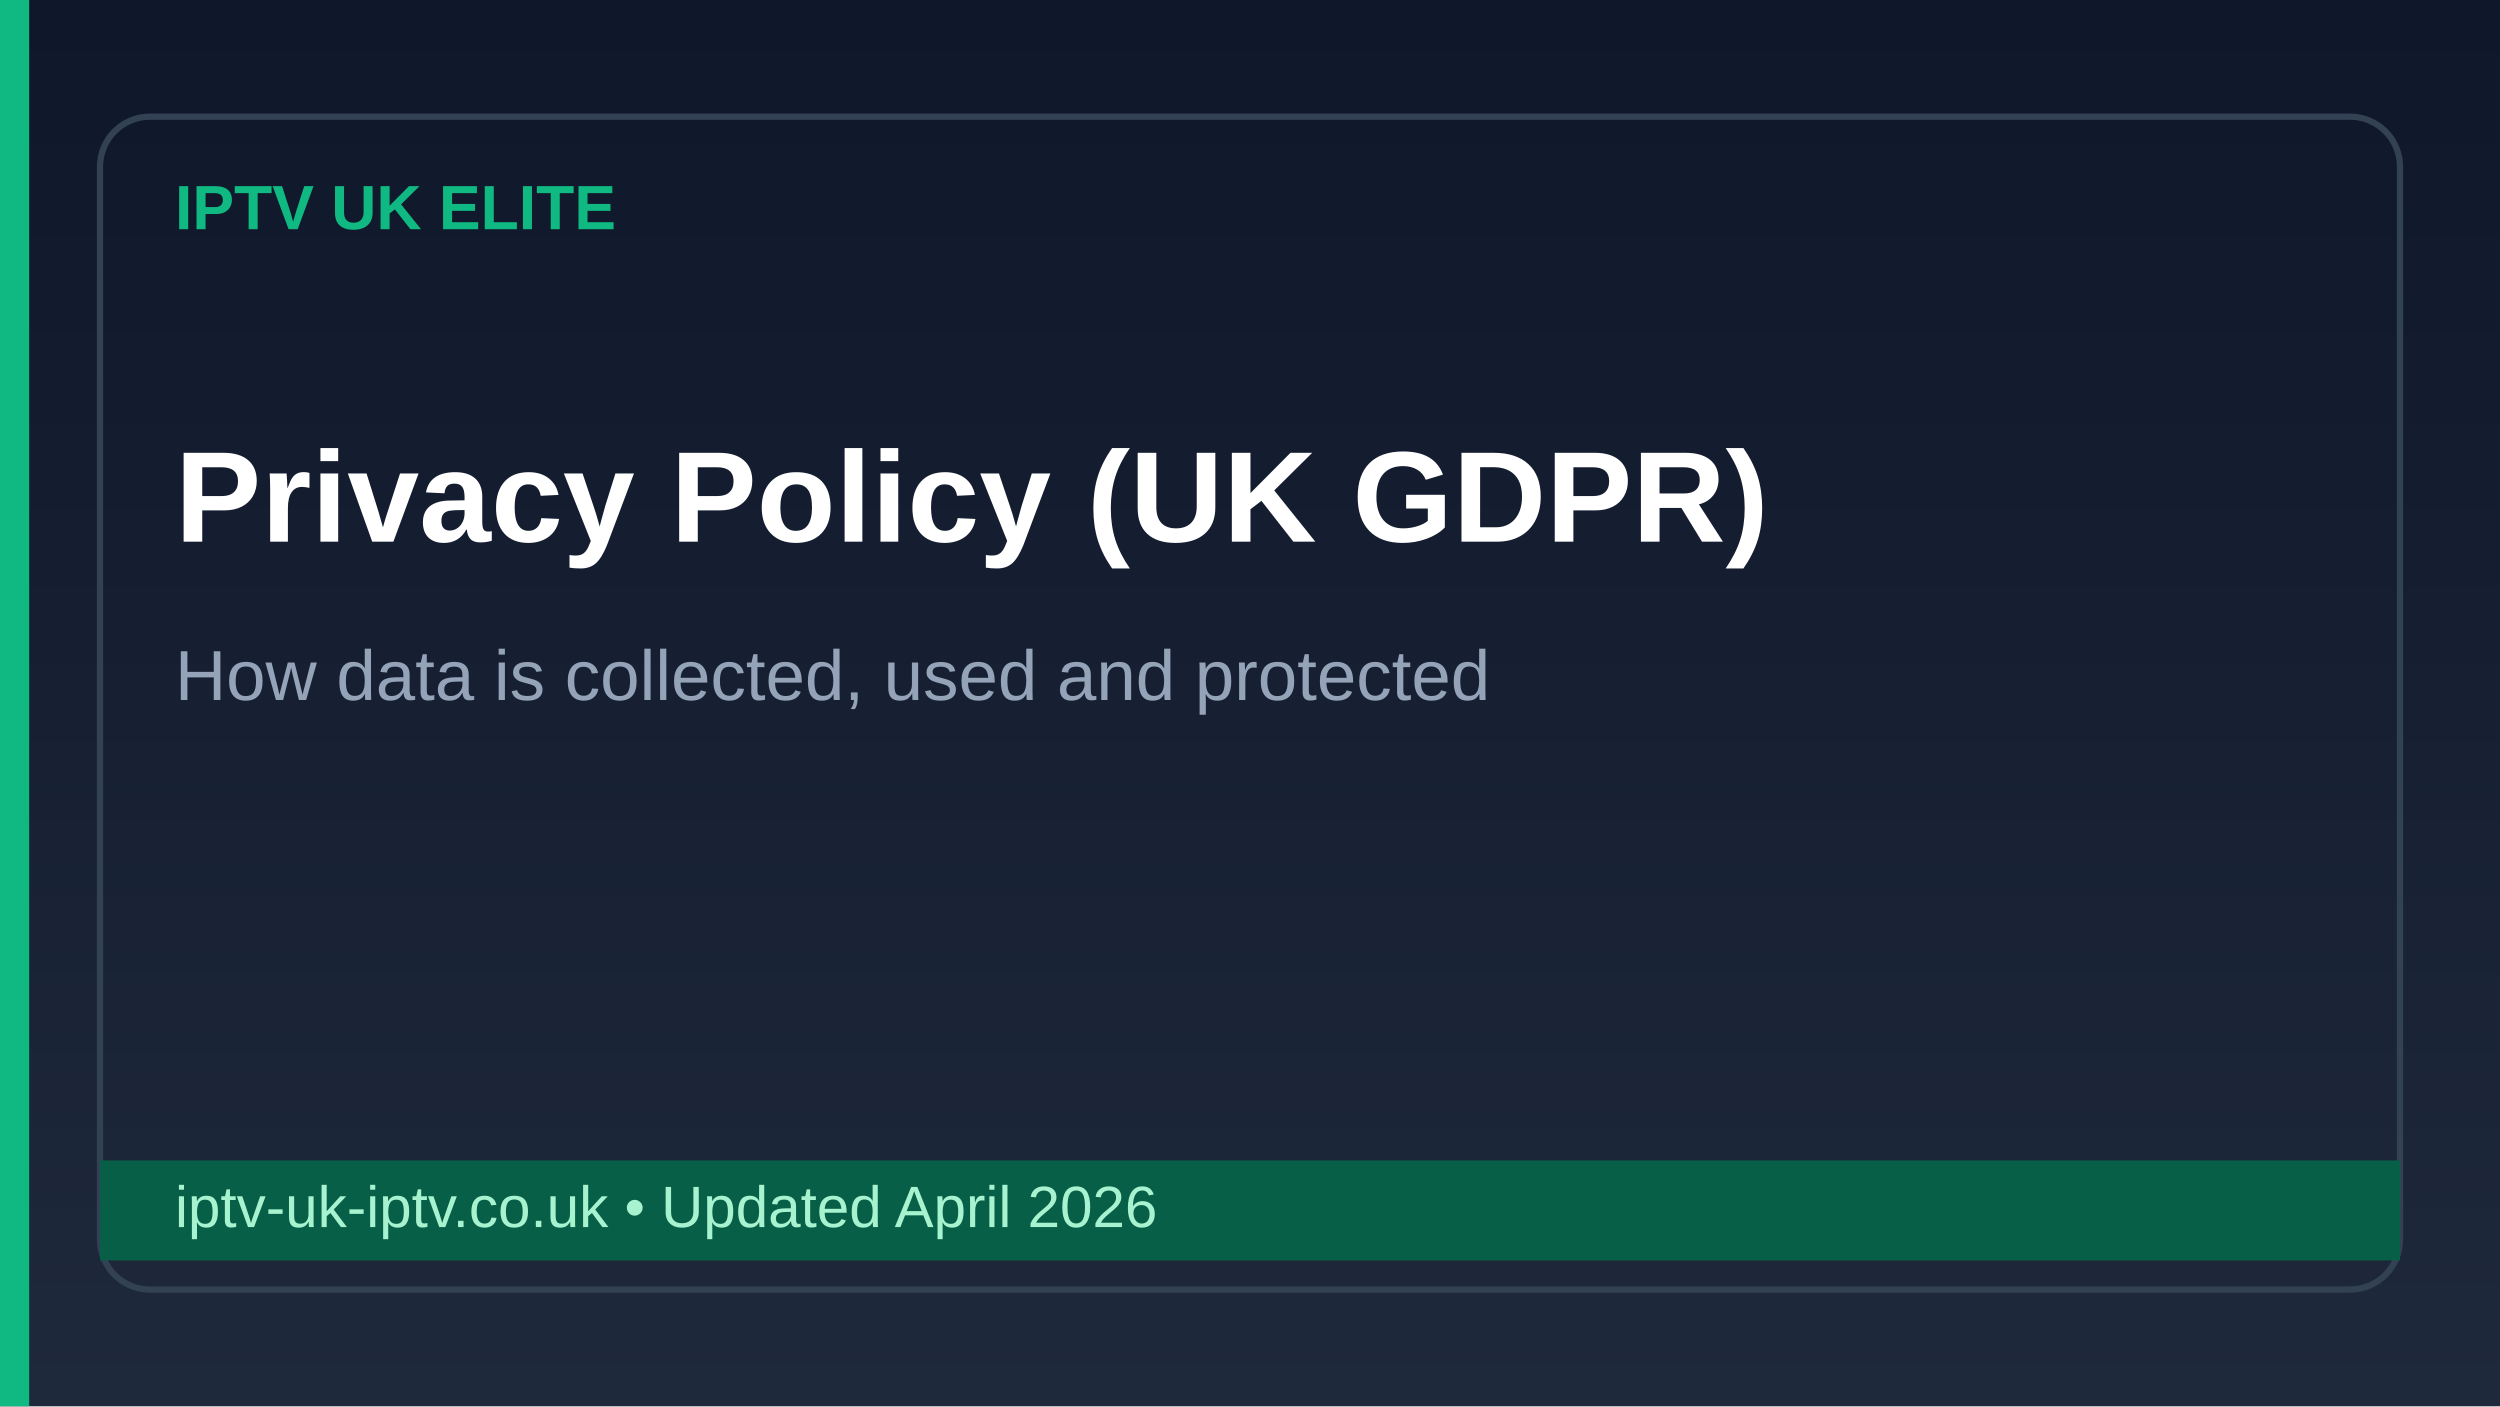
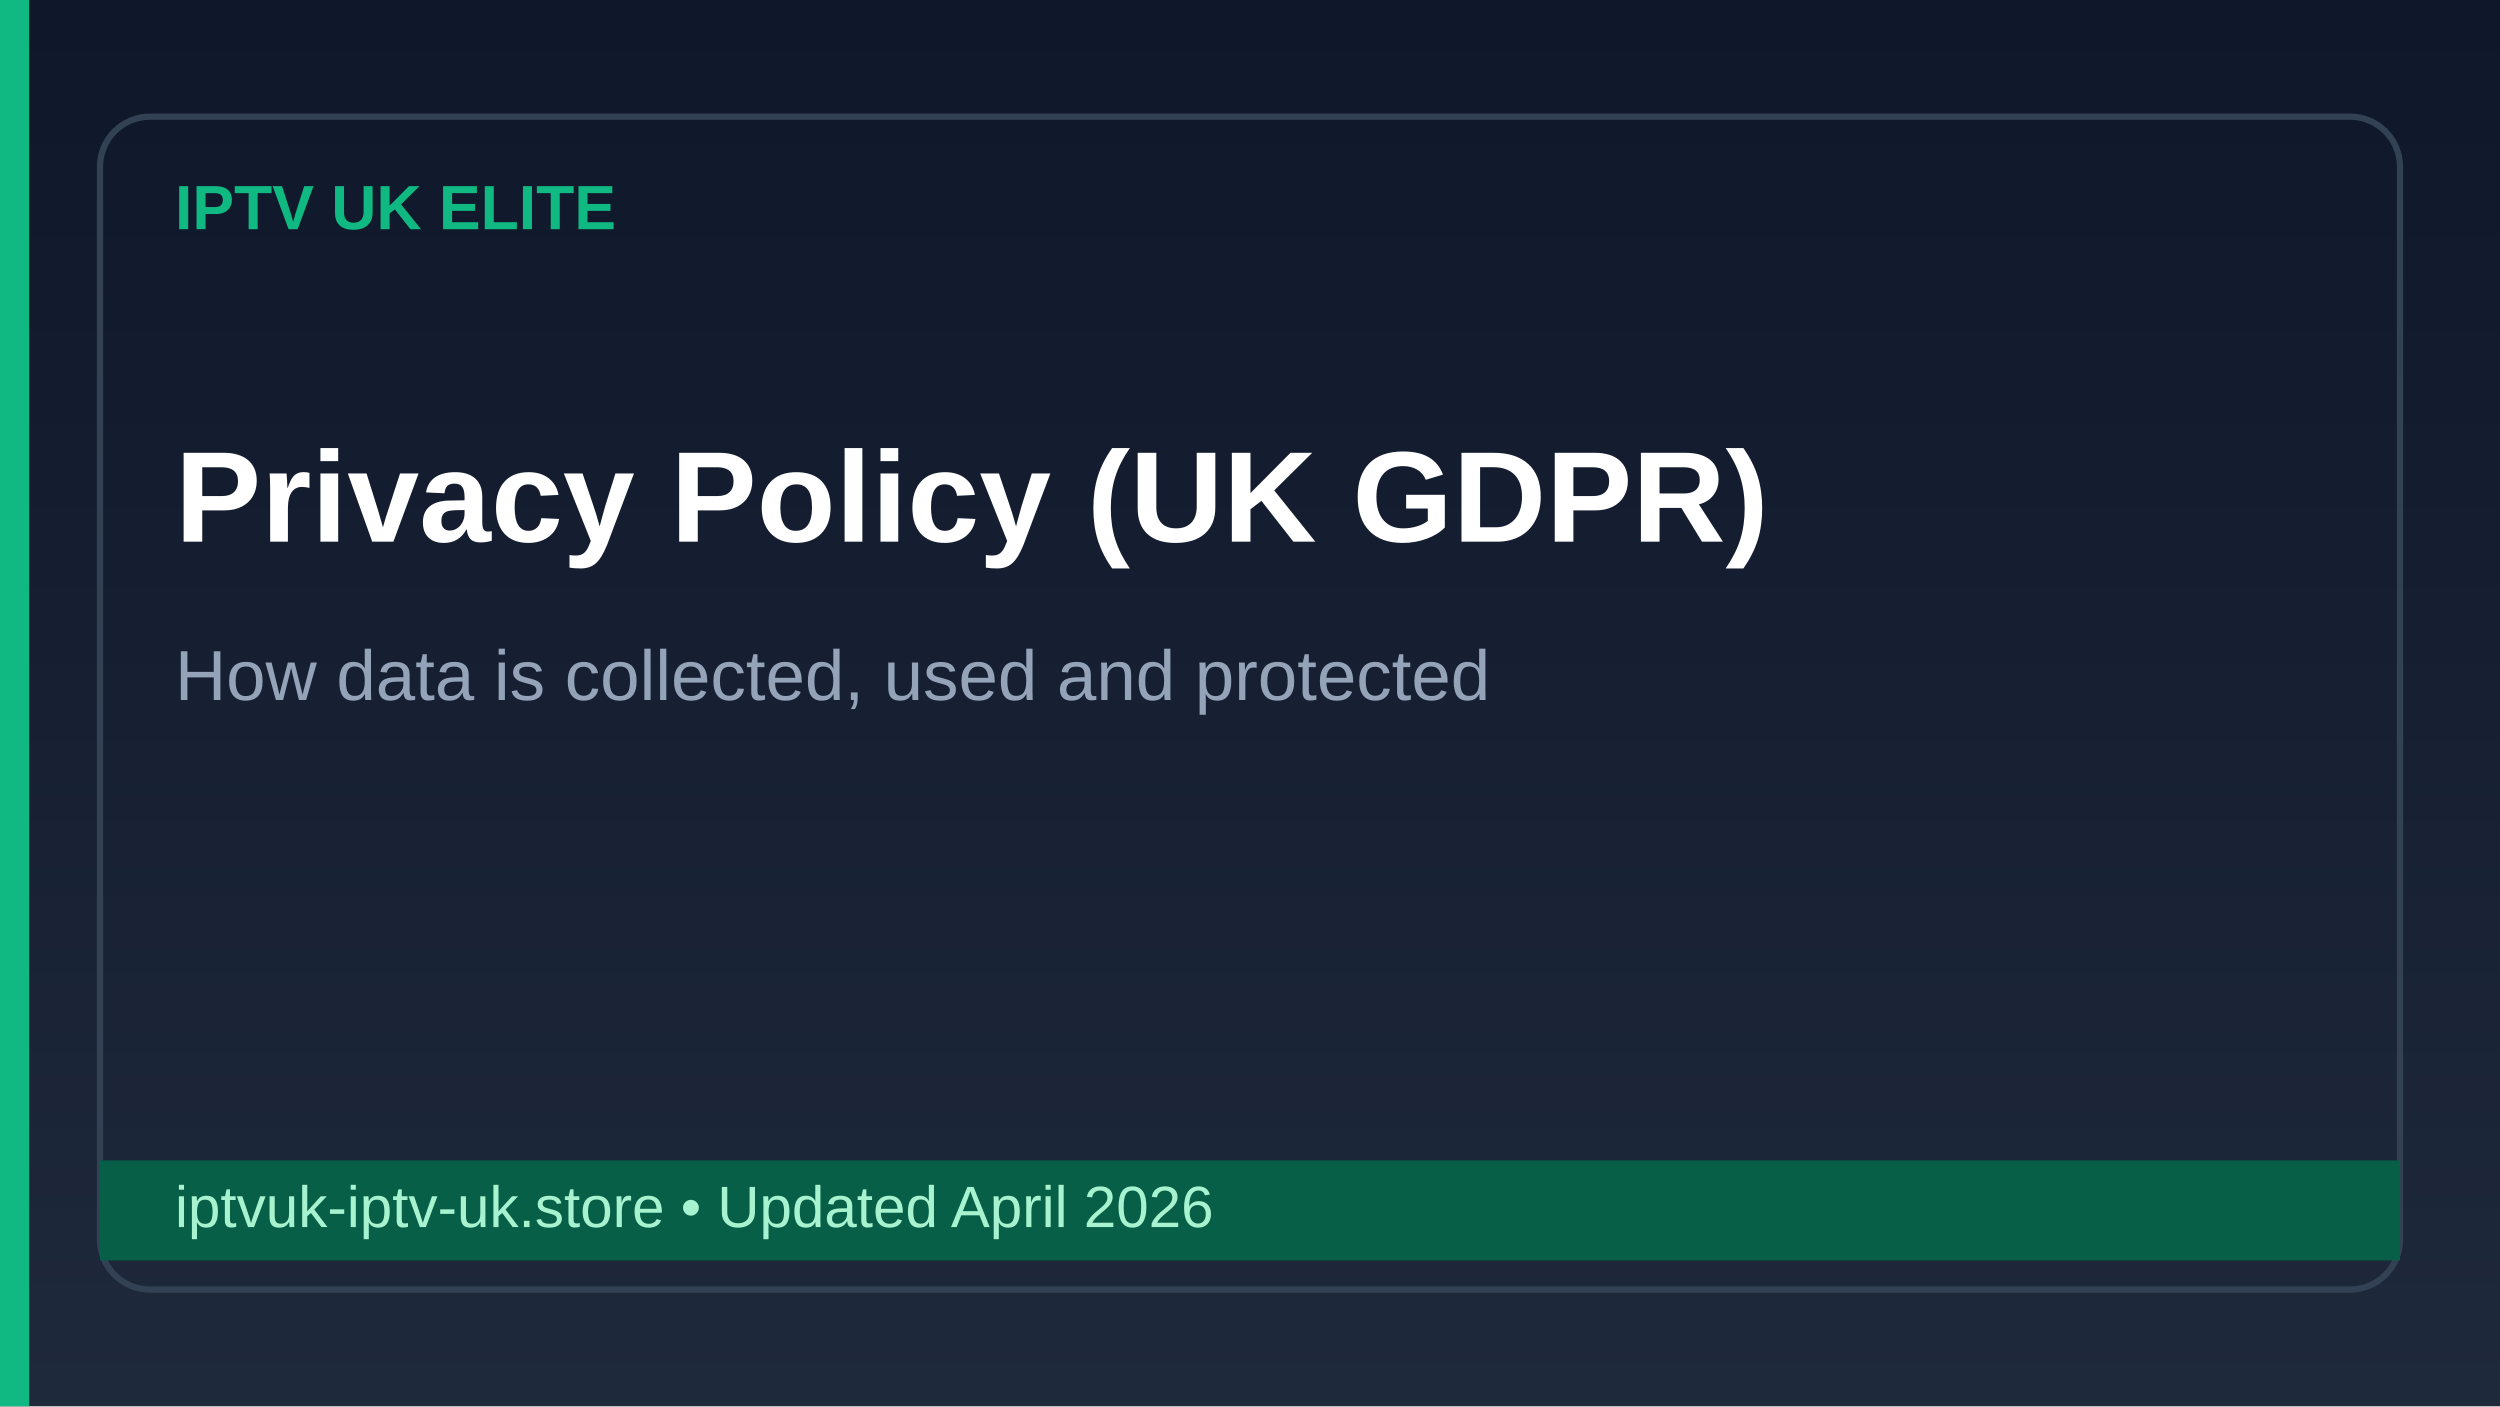
<svg xmlns="http://www.w3.org/2000/svg" width="1200" height="675" viewBox="0 0 1200 675">
  <defs>
    <linearGradient id="g" x1="0" y1="0" x2="0" y2="1">
      <stop offset="0%" stop-color="#0f172a" />
      <stop offset="100%" stop-color="#1e293b" />
    </linearGradient>
  </defs>
  <rect width="1200" height="675" fill="url(#g)" />
  <rect x="0" y="0" width="14" height="675" fill="#10b981" />
  <rect x="48" y="56" width="1104" height="563" rx="24" fill="none" stroke="#334155" stroke-width="3" />
  <text x="84" y="110" font-family="Arial,Helvetica,sans-serif" font-size="30" font-weight="700" fill="#10b981">IPTV UK ELITE</text>
  <text x="84" y="260" font-family="Arial,Helvetica,sans-serif" font-size="62" font-weight="800" fill="#ffffff">Privacy Policy (UK GDPR)</text>
  <text x="84" y="336" font-family="Arial,Helvetica,sans-serif" font-size="34" fill="#94a3b8">How data is collected, used and protected</text>
  <rect x="48" y="557" width="1104" height="48" fill="#065f46" />
-   <text x="84" y="589" font-family="Arial,Helvetica,sans-serif" font-size="28" fill="#a7f3d0">iptv-uk-iptv.co.uk • Updated April 2026</text>
+   <text x="84" y="589" font-family="Arial,Helvetica,sans-serif" font-size="28" fill="#a7f3d0">iptvuk-iptv-uk.store • Updated April 2026</text>
</svg>
